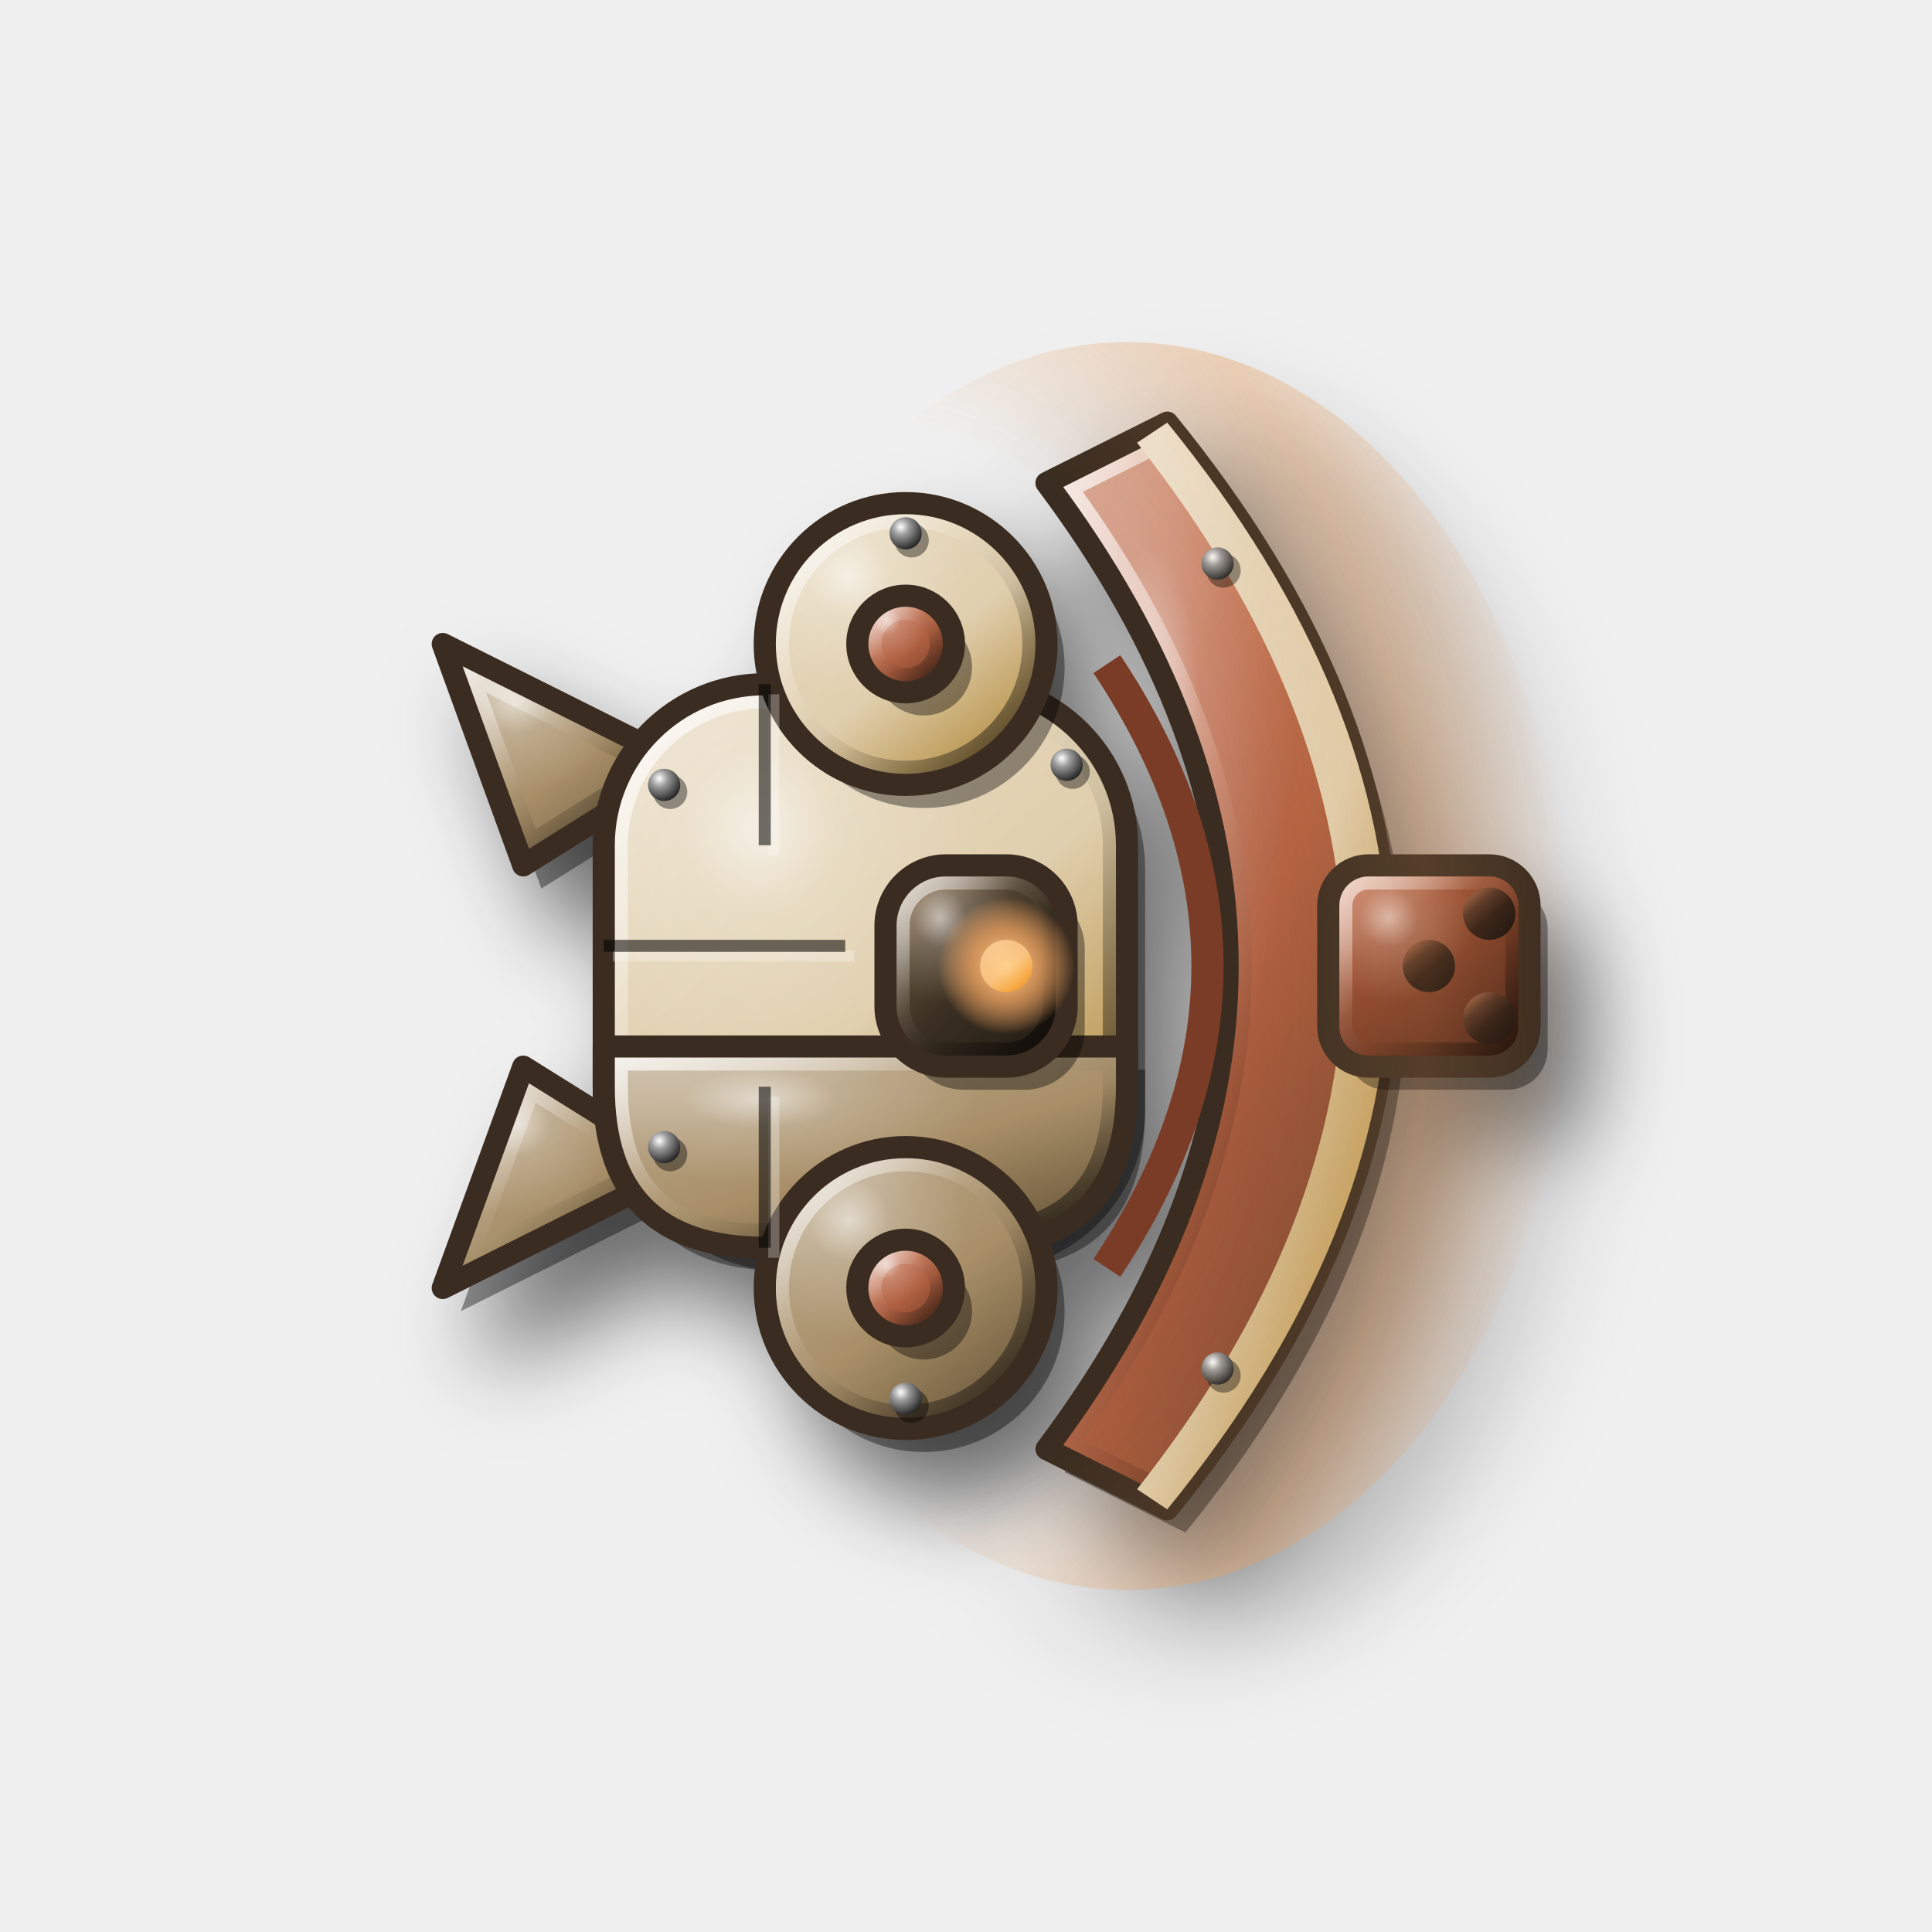
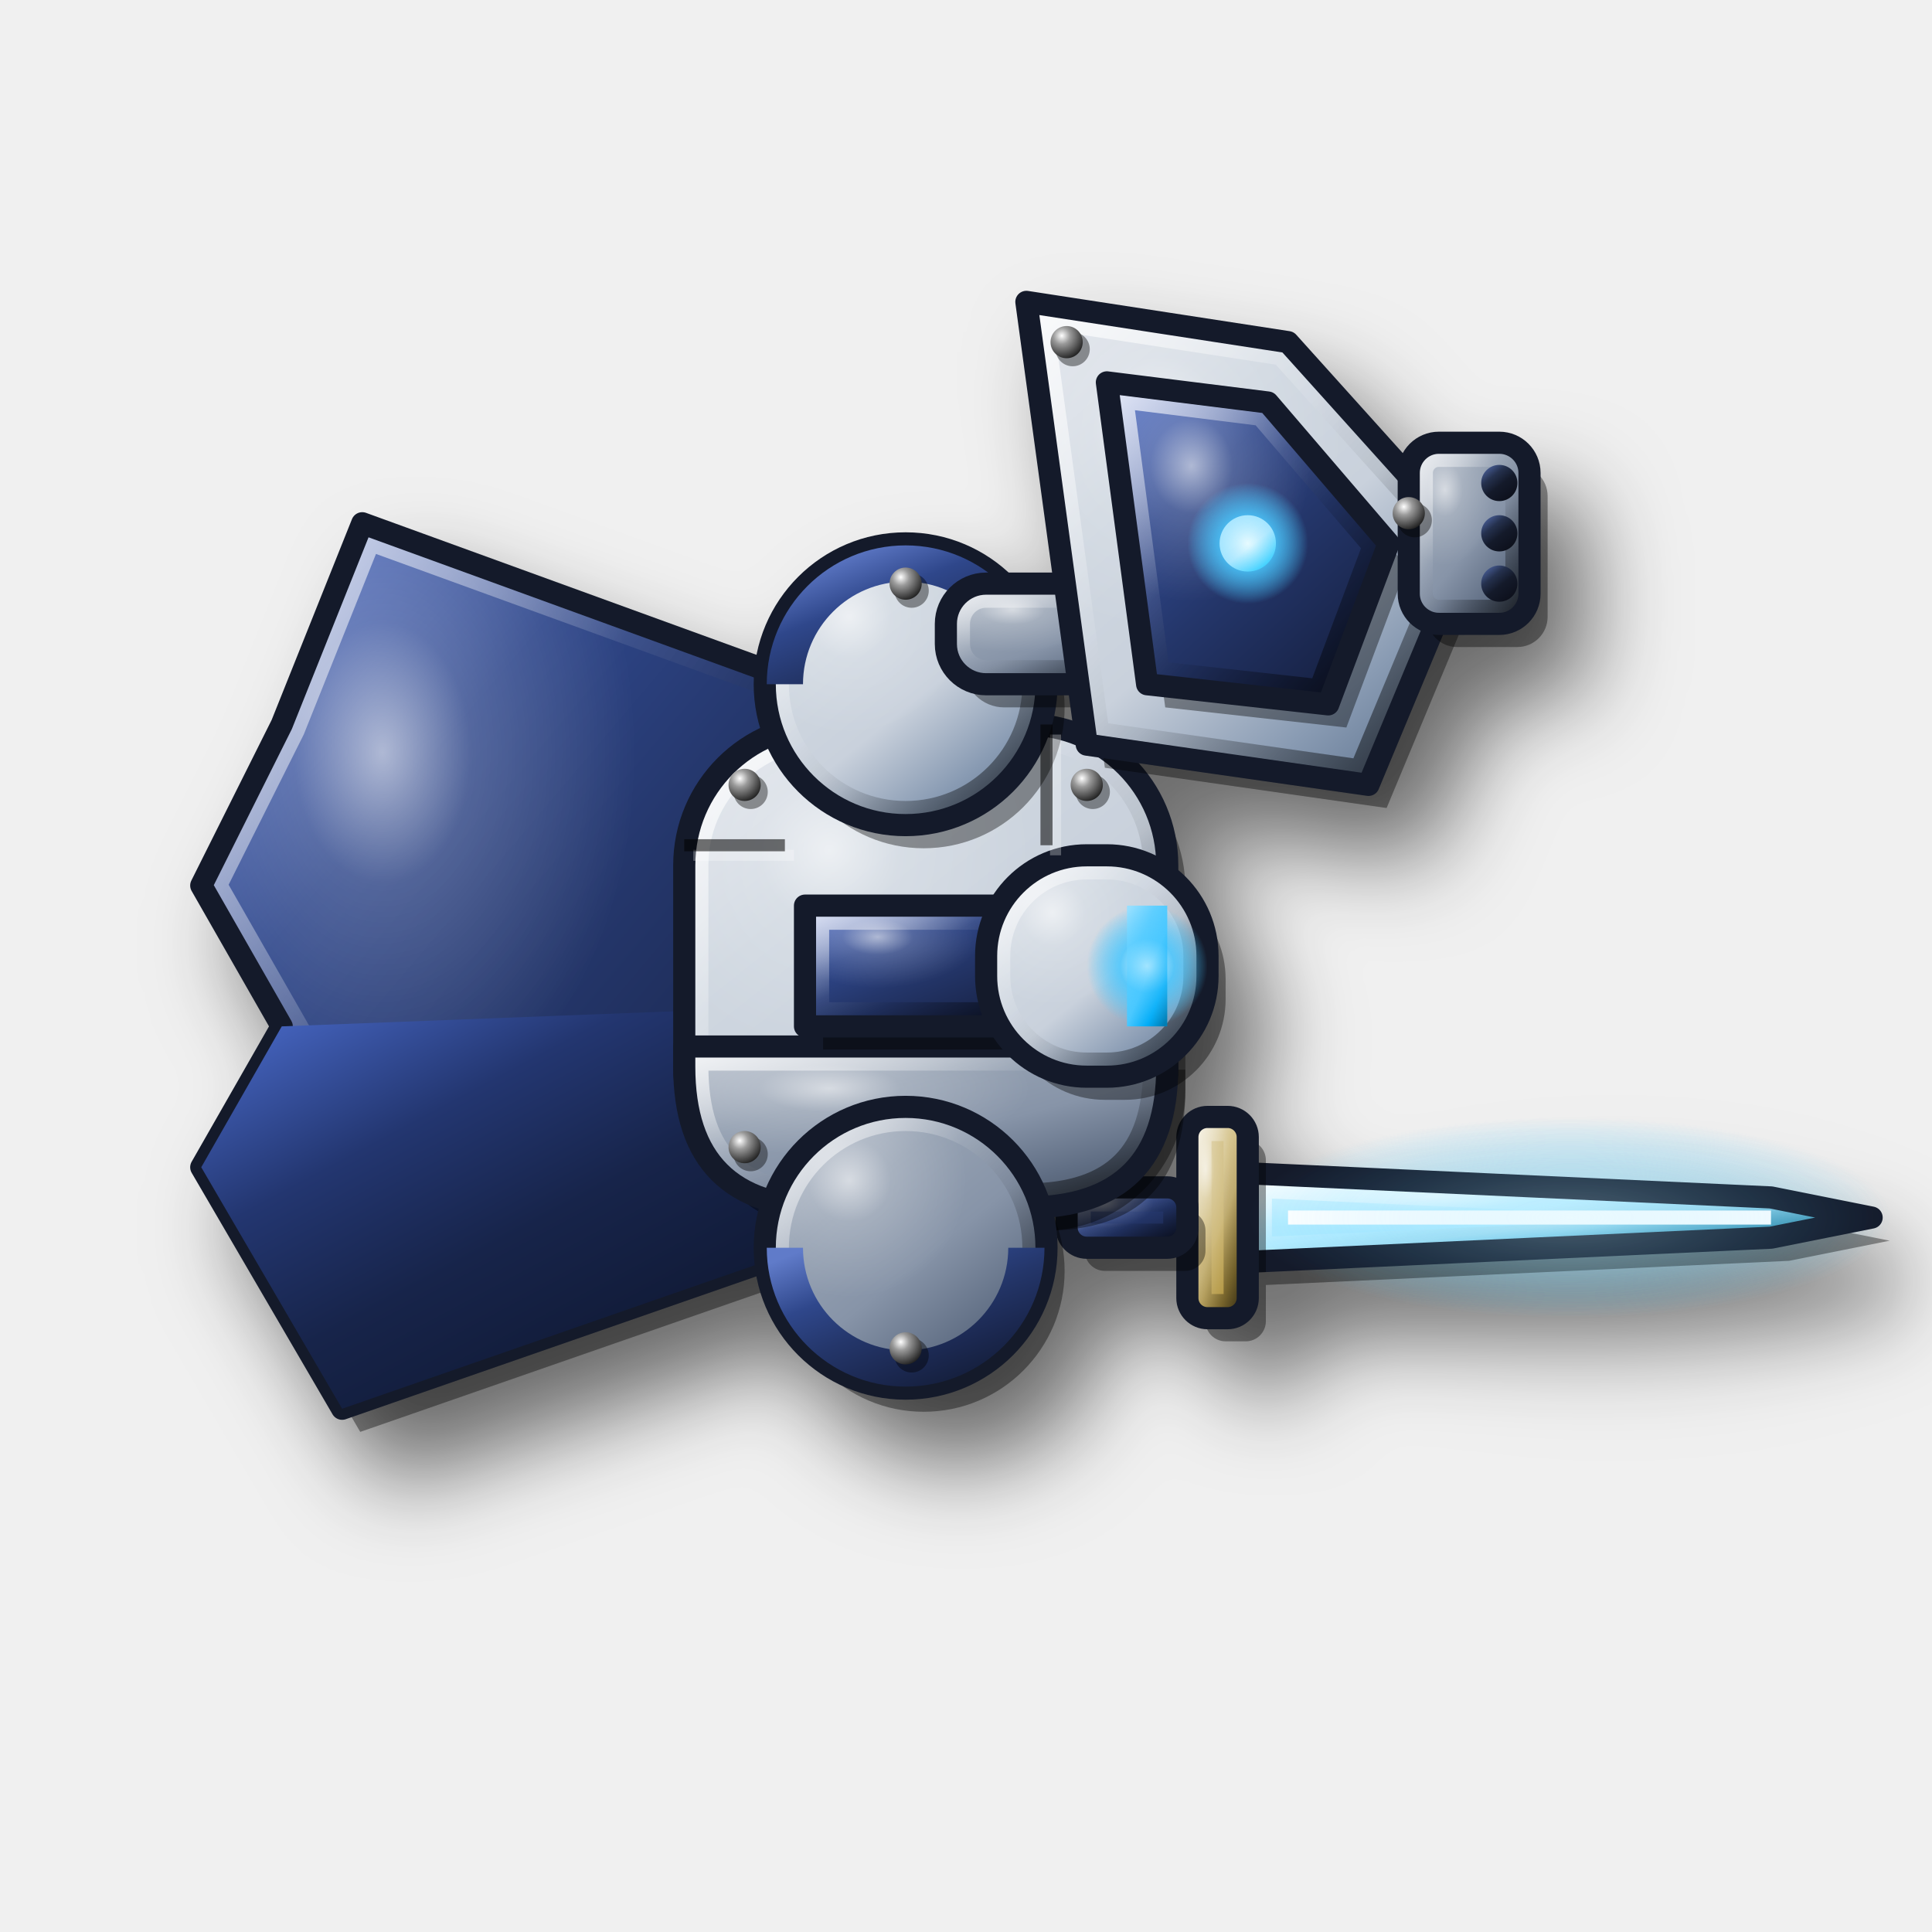
<svg xmlns="http://www.w3.org/2000/svg" viewBox="-48 -48 96 96" width="96" height="96">
  <defs>
-     <radialGradient id="ward" cx="0.2" cy="0.5" r="0.8">
-       <stop offset="0.55" stop-color="#e8a060" stop-opacity="0" />
-       <stop offset="0.8" stop-color="#e8a060" stop-opacity="0.28" />
-       <stop offset="1" stop-color="#e8a060" stop-opacity="0" />
-     </radialGradient>
-     <radialGradient id="eye">
-       <stop offset="0" stop-color="#ffcf8a" />
-       <stop offset="0.5" stop-color="#e8a060" stop-opacity="0.7" />
-       <stop offset="1" stop-color="#e8a060" stop-opacity="0" />
+     <radialGradient id="c">
+       <stop offset="0" stop-color="#e6faff" />
+       <stop offset="0.45" stop-color="#4ac8ff" stop-opacity="0.75" />
+       <stop offset="1" stop-color="#4ac8ff" stop-opacity="0" />
+     </radialGradient>
+     <radialGradient id="bl" cx="0.5" cy="0.5" r="0.5">
+       <stop offset="0" stop-color="#bff0ff" stop-opacity="0.6" />
+       <stop offset="1" stop-color="#4ac8ff" stop-opacity="0" />
    </radialGradient>
    <linearGradient id="bev_n" x1="0" y1="0" x2="1" y2="1">
      <stop offset="0" stop-color="#ffffff" stop-opacity="0.85" />
      <stop offset="0.42" stop-color="#ffffff" stop-opacity="0.08" />
      <stop offset="0.58" stop-color="#000000" stop-opacity="0.08" />
      <stop offset="1" stop-color="#000000" stop-opacity="0.7" />
    </linearGradient>
    <radialGradient id="spec_n" cx="0.3" cy="0.26" r="0.42">
      <stop offset="0" stop-color="#ffffff" stop-opacity="0.6" />
      <stop offset="0.35" stop-color="#ffffff" stop-opacity="0.18" />
      <stop offset="1" stop-color="#ffffff" stop-opacity="0" />
    </radialGradient>
    <linearGradient id="bev_f" x1="0" y1="1" x2="1" y2="0">
      <stop offset="0" stop-color="#ffffff" stop-opacity="0.85" />
      <stop offset="0.42" stop-color="#ffffff" stop-opacity="0.08" />
      <stop offset="0.58" stop-color="#000000" stop-opacity="0.08" />
      <stop offset="1" stop-color="#000000" stop-opacity="0.7" />
    </linearGradient>
    <radialGradient id="spec_f" cx="0.3" cy="0.72" r="0.42">
      <stop offset="0" stop-color="#ffffff" stop-opacity="0.6" />
      <stop offset="0.35" stop-color="#ffffff" stop-opacity="0.18" />
      <stop offset="1" stop-color="#ffffff" stop-opacity="0" />
    </radialGradient>
    <radialGradient id="rivet" cx="0.35" cy="0.3" r="0.75">
      <stop offset="0" stop-color="#ffffff" />
      <stop offset="0.35" stop-color="#9a9a9a" />
      <stop offset="1" stop-color="#202020" />
    </radialGradient>
    <filter id="dropsh" x="-30%" y="-30%" width="160%" height="160%">
      <feGaussianBlur in="SourceAlpha" stdDeviation="2.2" />
      <feComponentTransfer>
        <feFuncA type="linear" slope="0.55" />
      </feComponentTransfer>
    </filter>
-     <linearGradient id="ma88f68_n" x1="0.1" y1="0" x2="0.9" y2="1">
-       <stop offset="0" stop-color="#cdbea7" />
-       <stop offset="0.3" stop-color="#b29c7a" />
-       <stop offset="0.55" stop-color="#a88f68" />
-       <stop offset="0.8" stop-color="#816c4b" />
-       <stop offset="1" stop-color="#5f4f37" />
+     <linearGradient id="m24366a_n" x1="0.1" y1="0" x2="0.9" y2="1">
+       <stop offset="0" stop-color="#607bc9" />
+       <stop offset="0.3" stop-color="#2f478b" />
+       <stop offset="0.55" stop-color="#24366a" />
+       <stop offset="0.8" stop-color="#1b2850" />
+       <stop offset="1" stop-color="#141e3a" />
    </linearGradient>
    <clipPath id="c1">
-       <path d="M-14 -10 L-26 -16 L-22 -5 Z" />
-     </clipPath>
+       <path d="M-8 -14 L-30 -22 L-34 -12 L-38 -4 L-34 3 L-38 10 L-31 22 L-8 14 Z" />
+     </clipPath>
+     <linearGradient id="m17244a_n" x1="0.1" y1="0" x2="0.9" y2="1">
+       <stop offset="0" stop-color="#4868c6" />
+       <stop offset="0.3" stop-color="#233670" />
+       <stop offset="0.55" stop-color="#17244a" />
+       <stop offset="0.8" stop-color="#111b38" />
+       <stop offset="1" stop-color="#0d1429" />
+     </linearGradient>
+     <linearGradient id="ma8e8ff_n" x1="0.1" y1="0" x2="0.9" y2="1">
+       <stop offset="0" stop-color="#cdf2ff" />
+       <stop offset="0.3" stop-color="#b2ebff" />
+       <stop offset="0.55" stop-color="#a8e8ff" />
+       <stop offset="0.8" stop-color="#3eccff" />
+       <stop offset="1" stop-color="#00abe9" />
+     </linearGradient>
    <clipPath id="c2">
-       <path d="M-14 10 L-26 16 L-22 5 Z" />
-     </clipPath>
-     <linearGradient id="me0cfae_n" x1="0.1" y1="0" x2="0.9" y2="1">
-       <stop offset="0" stop-color="#ede3d0" />
-       <stop offset="0.3" stop-color="#e4d5b8" />
-       <stop offset="0.55" stop-color="#e0cfae" />
-       <stop offset="0.8" stop-color="#c4a466" />
-       <stop offset="1" stop-color="#9e7d3d" />
+       <path d="M14 10.3 L40 11.5 L45 12.5 L40 13.5 L14 14.7 Z" />
+     </clipPath>
+     <linearGradient id="m000_n" x1="0.1" y1="0" x2="0.9" y2="1">
+       <stop offset="0" stop-color="#6b6b6b" />
+       <stop offset="0.3" stop-color="#1f1f1f" />
+       <stop offset="0.55" stop-color="#000" />
+       <stop offset="0.8" stop-color="#000000" />
+       <stop offset="1" stop-color="#000000" />
    </linearGradient>
    <clipPath id="c3">
-       <rect x="-18" y="-14" width="26" height="28" rx="8" />
-     </clipPath>
+       <path d="M16 12.5 L40 12.5" />
+     </clipPath>
+     <linearGradient id="mcdb878_n" x1="0.1" y1="0" x2="0.9" y2="1">
+       <stop offset="0" stop-color="#e2d6b1" />
+       <stop offset="0.3" stop-color="#d3c188" />
+       <stop offset="0.55" stop-color="#cdb878" />
+       <stop offset="0.8" stop-color="#b29642" />
+       <stop offset="1" stop-color="#826e30" />
+     </linearGradient>
    <clipPath id="c4">
-       <path d="M-18 4 L8 4 L8 6 Q8 14 0 14 L-10 14 Q-18 14 -18 6 Z" />
+       <rect x="11" y="7.5" width="3" height="10" rx="1" />
    </clipPath>
    <clipPath id="c5">
-       <circle cx="-3" cy="-16" r="7" />
-     </clipPath>
+       <rect x="5" y="11" width="6" height="3" rx="1" />
+     </clipPath>
+     <linearGradient id="mc9d1dc_n" x1="0.1" y1="0" x2="0.9" y2="1">
+       <stop offset="0" stop-color="#e0e4eb" />
+       <stop offset="0.3" stop-color="#cfd7e0" />
+       <stop offset="0.55" stop-color="#c9d1dc" />
+       <stop offset="0.8" stop-color="#899bb3" />
+       <stop offset="1" stop-color="#5b708c" />
+     </linearGradient>
    <clipPath id="c6">
-       <circle cx="-3" cy="16" r="7" />
-     </clipPath>
-     <linearGradient id="mb06040_n" x1="0.1" y1="0" x2="0.9" y2="1">
-       <stop offset="0" stop-color="#d5a18c" />
-       <stop offset="0.3" stop-color="#c07051" />
-       <stop offset="0.55" stop-color="#b06040" />
-       <stop offset="0.8" stop-color="#844830" />
-       <stop offset="1" stop-color="#613523" />
+       <rect x="-14" y="-12" width="24" height="24" rx="7" />
+     </clipPath>
+     <linearGradient id="m8794a8_n" x1="0.1" y1="0" x2="0.9" y2="1">
+       <stop offset="0" stop-color="#b9c1cd" />
+       <stop offset="0.3" stop-color="#95a1b2" />
+       <stop offset="0.55" stop-color="#8794a8" />
+       <stop offset="0.8" stop-color="#606e84" />
+       <stop offset="1" stop-color="#465161" />
    </linearGradient>
    <clipPath id="c7">
-       <circle cx="-3" cy="-16" r="2.4" />
+       <path d="M-14 4 L10 4 L10 5 Q10 12 3 12 L-7 12 Q-14 12 -14 5 Z" />
    </clipPath>
    <clipPath id="c8">
-       <circle cx="-3" cy="16" r="2.4" />
+       <path d="M-8 -3 L4 -3 L4 3 L-8 3 Z" />
    </clipPath>
    <clipPath id="c9">
-       <path d="M10 -27 Q32 0 10 27 L4 24 Q22 0 4 -24 Z" />
-     </clipPath>
-     <linearGradient id="m7a3c26_n" x1="0.1" y1="0" x2="0.9" y2="1">
-       <stop offset="0" stop-color="#cf8064" />
-       <stop offset="0.3" stop-color="#9a4c30" />
-       <stop offset="0.55" stop-color="#7a3c26" />
-       <stop offset="0.8" stop-color="#5c2d1c" />
-       <stop offset="1" stop-color="#432115" />
-     </linearGradient>
+       <circle cx="-3" cy="-14" r="7" />
+     </clipPath>
    <clipPath id="c10">
-       <rect x="18" y="-5" width="10" height="10" rx="2" />
-     </clipPath>
-     <linearGradient id="m2a1a12_n" x1="0.1" y1="0" x2="0.9" y2="1">
-       <stop offset="0" stop-color="#ae6c4b" />
-       <stop offset="0.3" stop-color="#503122" />
-       <stop offset="0.55" stop-color="#2a1a12" />
-       <stop offset="0.8" stop-color="#1f140e" />
-       <stop offset="1" stop-color="#170e0a" />
-     </linearGradient>
-     <linearGradient id="m3a2f22_n" x1="0.1" y1="0" x2="0.9" y2="1">
-       <stop offset="0" stop-color="#a58866" />
-       <stop offset="0.3" stop-color="#5a4935" />
-       <stop offset="0.55" stop-color="#3a2f22" />
-       <stop offset="0.8" stop-color="#2c2319" />
-       <stop offset="1" stop-color="#201a13" />
-     </linearGradient>
+       <circle cx="-3" cy="14" r="7" />
+     </clipPath>
    <clipPath id="c11">
-       <rect x="-4" y="-5" width="9" height="10" rx="3" />
-     </clipPath>
-     <linearGradient id="mffcf8a_n" x1="0.1" y1="0" x2="0.9" y2="1">
-       <stop offset="0" stop-color="#ffe3bb" />
-       <stop offset="0.3" stop-color="#ffd598" />
-       <stop offset="0.55" stop-color="#ffcf8a" />
-       <stop offset="0.8" stop-color="#ffa728" />
-       <stop offset="1" stop-color="#d87f00" />
+       <rect x="-1" y="-19" width="11" height="5" rx="2" />
+     </clipPath>
+     <clipPath id="c12">
+       <path d="M3 -33 L16 -31 L25 -21 L20 -9 L6 -11 Z" />
+     </clipPath>
+     <clipPath id="c13">
+       <path d="M7 -29 L15 -28 L21 -21 L18 -13 L9 -14 Z" />
+     </clipPath>
+     <linearGradient id="me6faff_n" x1="0.1" y1="0" x2="0.9" y2="1">
+       <stop offset="0" stop-color="#f0fcff" />
+       <stop offset="0.3" stop-color="#e9fbff" />
+       <stop offset="0.55" stop-color="#e6faff" />
+       <stop offset="0.8" stop-color="#6de2ff" />
+       <stop offset="1" stop-color="#0cceff" />
+     </linearGradient>
+     <clipPath id="c14">
+       <rect x="22" y="-26" width="6" height="9" rx="1.5" />
+     </clipPath>
+     <linearGradient id="m141a2a_n" x1="0.1" y1="0" x2="0.9" y2="1">
+       <stop offset="0" stop-color="#5169a9" />
+       <stop offset="0.3" stop-color="#25314e" />
+       <stop offset="0.55" stop-color="#141a2a" />
+       <stop offset="0.8" stop-color="#0f1320" />
+       <stop offset="1" stop-color="#0b0e17" />
+     </linearGradient>
+     <clipPath id="c15">
+       <rect x="1" y="-5.5" width="11" height="11" rx="5" />
+     </clipPath>
+     <linearGradient id="m4ac8ff_n" x1="0.1" y1="0" x2="0.9" y2="1">
+       <stop offset="0" stop-color="#96dfff" />
+       <stop offset="0.3" stop-color="#60cfff" />
+       <stop offset="0.55" stop-color="#4ac8ff" />
+       <stop offset="0.8" stop-color="#00acf7" />
+       <stop offset="1" stop-color="#007eb5" />
    </linearGradient>
  </defs>
  <use href="#art" id="dropshadow" filter="url(#dropsh)" transform="translate(2.2,3)" />
  <g id="art">
    <g>
-       <path d="M-14 -10 L-26 -16 L-22 -5 Z" fill="#000000" fill-opacity="0.38" transform="translate(0.9,1.15)" />
-       <path d="M-14 -10 L-26 -16 L-22 -5 Z" fill="url(#ma88f68_n)" stroke="none" />
-       <path d="M-14 -10 L-26 -16 L-22 -5 Z" fill="url(#spec_n)" stroke="none" />
+       <path d="M-8 -14 L-30 -22 L-34 -12 L-38 -4 L-34 3 L-38 10 L-31 22 L-8 14 Z" fill="#000000" fill-opacity="0.38" transform="translate(0.9,1.15) " />
+       <path d="M-8 -14 L-30 -22 L-34 -12 L-38 -4 L-34 3 L-38 10 L-31 22 L-8 14 Z" fill="url(#m24366a_n)" stroke="none" />
+       <path d="M-8 -14 L-30 -22 L-34 -12 L-38 -4 L-34 3 L-38 10 L-31 22 L-8 14 Z" fill="url(#spec_n)" stroke="none" />
      <g clip-path="url(#c1)">
-         <path d="M-14 -10 L-26 -16 L-22 -5 Z" fill="none" stroke="url(#bev_n)" stroke-width="2.4" />
-       </g>
-       <path d="M-14 -10 L-26 -16 L-22 -5 Z" fill="none" stroke="#3a2c20" stroke-width="1.1" stroke-linejoin="round" />
-     </g>
-     <g>
-       <path d="M-14 10 L-26 16 L-22 5 Z" fill="#000000" fill-opacity="0.38" transform="translate(0.9,1.15)" />
-       <path d="M-14 10 L-26 16 L-22 5 Z" fill="url(#ma88f68_n)" stroke="none" />
-       <path d="M-14 10 L-26 16 L-22 5 Z" fill="url(#spec_n)" stroke="none" />
+         <path d="M-8 -14 L-30 -22 L-34 -12 L-38 -4 L-34 3 L-38 10 L-31 22 L-8 14 Z" fill="none" stroke="url(#bev_n)" stroke-width="2.4" />
+       </g>
+       <path d="M-8 -14 L-30 -22 L-34 -12 L-38 -4 L-34 3 L-38 10 L-31 22 L-8 14 Z" fill="none" stroke="#141a2a" stroke-width="1.1" stroke-linejoin="round" />
+     </g>
+     <g>
+       <path d="M-8 2 L-34 3 L-38 10 L-31 22 L-8 14 Z" fill="url(#m17244a_n)" stroke="none" />
+     </g>
+     <ellipse cx="30" cy="12.5" rx="16" ry="5" stroke="none" stroke-width="1.1" stroke-linejoin="round" fill="url(#bl)" />
+     <g>
+       <path d="M14 10.3 L40 11.5 L45 12.5 L40 13.5 L14 14.7 Z" fill="#000000" fill-opacity="0.38" transform="translate(0.9,1.15) " />
+       <path d="M14 10.3 L40 11.5 L45 12.5 L40 13.5 L14 14.7 Z" fill="url(#ma8e8ff_n)" stroke="none" />
+       <path d="M14 10.3 L40 11.5 L45 12.5 L40 13.5 L14 14.7 Z" fill="url(#spec_n)" stroke="none" />
      <g clip-path="url(#c2)">
-         <path d="M-14 10 L-26 16 L-22 5 Z" fill="none" stroke="url(#bev_n)" stroke-width="2.4" />
-       </g>
-       <path d="M-14 10 L-26 16 L-22 5 Z" fill="none" stroke="#3a2c20" stroke-width="1.1" stroke-linejoin="round" />
-     </g>
-     <g>
-       <rect x="-18" y="-14" width="26" height="28" rx="8" fill="#000000" fill-opacity="0.38" transform="translate(0.9,1.15)" />
-       <rect x="-18" y="-14" width="26" height="28" rx="8" fill="url(#me0cfae_n)" stroke="none" />
-       <rect x="-18" y="-14" width="26" height="28" rx="8" fill="url(#spec_n)" stroke="none" />
+         <path d="M14 10.3 L40 11.5 L45 12.5 L40 13.5 L14 14.7 Z" fill="none" stroke="url(#bev_n)" stroke-width="2.4" />
+       </g>
+       <path d="M14 10.3 L40 11.5 L45 12.5 L40 13.5 L14 14.7 Z" fill="none" stroke="#141a2a" stroke-width="1.1" stroke-linejoin="round" />
+     </g>
+     <g>
+       <path d="M16 12.5 L40 12.5" fill="#000000" fill-opacity="0.38" transform="translate(0.9,1.15) " />
+       <path d="M16 12.5 L40 12.5" fill="url(#m000_n)" stroke="none" />
+       <path d="M16 12.5 L40 12.5" fill="url(#spec_n)" stroke="none" />
      <g clip-path="url(#c3)">
-         <rect x="-18" y="-14" width="26" height="28" rx="8" fill="none" stroke="url(#bev_n)" stroke-width="2.4" />
-       </g>
-       <rect x="-18" y="-14" width="26" height="28" rx="8" fill="none" stroke="#3a2c20" stroke-width="1.1" stroke-linejoin="round" />
-     </g>
-     <g>
-       <path d="M-18 4 L8 4 L8 6 Q8 14 0 14 L-10 14 Q-18 14 -18 6 Z" fill="#000000" fill-opacity="0.38" transform="translate(0.9,1.15)" />
-       <path d="M-18 4 L8 4 L8 6 Q8 14 0 14 L-10 14 Q-18 14 -18 6 Z" fill="url(#ma88f68_n)" stroke="none" />
-       <path d="M-18 4 L8 4 L8 6 Q8 14 0 14 L-10 14 Q-18 14 -18 6 Z" fill="url(#spec_n)" stroke="none" />
+         <path d="M16 12.5 L40 12.5" fill="none" stroke="url(#bev_n)" stroke-width="2.4" />
+       </g>
+       <path d="M16 12.5 L40 12.5" fill="none" stroke="#ffffff" stroke-width="0.7" stroke-linejoin="round" />
+     </g>
+     <g>
+       <rect x="11" y="7.5" width="3" height="10" rx="1" fill="#000000" fill-opacity="0.38" transform="translate(0.9,1.15) " />
+       <rect x="11" y="7.5" width="3" height="10" rx="1" fill="url(#mcdb878_n)" stroke="none" />
+       <rect x="11" y="7.5" width="3" height="10" rx="1" fill="url(#spec_n)" stroke="none" />
      <g clip-path="url(#c4)">
-         <path d="M-18 4 L8 4 L8 6 Q8 14 0 14 L-10 14 Q-18 14 -18 6 Z" fill="none" stroke="url(#bev_n)" stroke-width="2.4" />
-       </g>
-       <path d="M-18 4 L8 4 L8 6 Q8 14 0 14 L-10 14 Q-18 14 -18 6 Z" fill="none" stroke="#3a2c20" stroke-width="1.1" stroke-linejoin="round" />
-     </g>
-     <g>
-       <circle cx="-3" cy="-16" r="7" fill="#000000" fill-opacity="0.38" transform="translate(0.9,1.15)" />
-       <circle cx="-3" cy="-16" r="7" fill="url(#me0cfae_n)" stroke="none" />
-       <circle cx="-3" cy="-16" r="7" fill="url(#spec_n)" stroke="none" />
+         <rect x="11" y="7.5" width="3" height="10" rx="1" fill="none" stroke="url(#bev_n)" stroke-width="2.4" />
+       </g>
+       <rect x="11" y="7.5" width="3" height="10" rx="1" fill="none" stroke="#141a2a" stroke-width="1.1" stroke-linejoin="round" />
+     </g>
+     <g>
+       <rect x="5" y="11" width="6" height="3" rx="1" fill="#000000" fill-opacity="0.38" transform="translate(0.9,1.15) " />
+       <rect x="5" y="11" width="6" height="3" rx="1" fill="url(#m24366a_n)" stroke="none" />
+       <rect x="5" y="11" width="6" height="3" rx="1" fill="url(#spec_n)" stroke="none" />
      <g clip-path="url(#c5)">
-         <circle cx="-3" cy="-16" r="7" fill="none" stroke="url(#bev_n)" stroke-width="2.4" />
-       </g>
-       <circle cx="-3" cy="-16" r="7" fill="none" stroke="#3a2c20" stroke-width="1.1" stroke-linejoin="round" />
-     </g>
-     <g>
-       <circle cx="-3" cy="16" r="7" fill="#000000" fill-opacity="0.38" transform="translate(0.9,1.15)" />
-       <circle cx="-3" cy="16" r="7" fill="url(#ma88f68_n)" stroke="none" />
-       <circle cx="-3" cy="16" r="7" fill="url(#spec_n)" stroke="none" />
+         <rect x="5" y="11" width="6" height="3" rx="1" fill="none" stroke="url(#bev_n)" stroke-width="2.4" />
+       </g>
+       <rect x="5" y="11" width="6" height="3" rx="1" fill="none" stroke="#141a2a" stroke-width="1.1" stroke-linejoin="round" />
+     </g>
+     <g>
+       <rect x="-14" y="-12" width="24" height="24" rx="7" fill="#000000" fill-opacity="0.38" transform="translate(0.9,1.15) " />
+       <rect x="-14" y="-12" width="24" height="24" rx="7" fill="url(#mc9d1dc_n)" stroke="none" />
+       <rect x="-14" y="-12" width="24" height="24" rx="7" fill="url(#spec_n)" stroke="none" />
      <g clip-path="url(#c6)">
-         <circle cx="-3" cy="16" r="7" fill="none" stroke="url(#bev_n)" stroke-width="2.4" />
-       </g>
-       <circle cx="-3" cy="16" r="7" fill="none" stroke="#3a2c20" stroke-width="1.1" stroke-linejoin="round" />
-     </g>
-     <g>
-       <circle cx="-3" cy="-16" r="2.4" fill="#000000" fill-opacity="0.38" transform="translate(0.9,1.15)" />
-       <circle cx="-3" cy="-16" r="2.4" fill="url(#mb06040_n)" stroke="none" />
-       <circle cx="-3" cy="-16" r="2.4" fill="url(#spec_n)" stroke="none" />
+         <rect x="-14" y="-12" width="24" height="24" rx="7" fill="none" stroke="url(#bev_n)" stroke-width="2.4" />
+       </g>
+       <rect x="-14" y="-12" width="24" height="24" rx="7" fill="none" stroke="#141a2a" stroke-width="1.1" stroke-linejoin="round" />
+     </g>
+     <g>
+       <path d="M-14 4 L10 4 L10 5 Q10 12 3 12 L-7 12 Q-14 12 -14 5 Z" fill="#000000" fill-opacity="0.38" transform="translate(0.9,1.15) " />
+       <path d="M-14 4 L10 4 L10 5 Q10 12 3 12 L-7 12 Q-14 12 -14 5 Z" fill="url(#m8794a8_n)" stroke="none" />
+       <path d="M-14 4 L10 4 L10 5 Q10 12 3 12 L-7 12 Q-14 12 -14 5 Z" fill="url(#spec_n)" stroke="none" />
      <g clip-path="url(#c7)">
-         <circle cx="-3" cy="-16" r="2.4" fill="none" stroke="url(#bev_n)" stroke-width="2.4" />
-       </g>
-       <circle cx="-3" cy="-16" r="2.4" fill="none" stroke="#3a2c20" stroke-width="1.1" stroke-linejoin="round" />
-     </g>
-     <g>
-       <circle cx="-3" cy="16" r="2.4" fill="#000000" fill-opacity="0.38" transform="translate(0.9,1.15)" />
-       <circle cx="-3" cy="16" r="2.4" fill="url(#mb06040_n)" stroke="none" />
-       <circle cx="-3" cy="16" r="2.4" fill="url(#spec_n)" stroke="none" />
+         <path d="M-14 4 L10 4 L10 5 Q10 12 3 12 L-7 12 Q-14 12 -14 5 Z" fill="none" stroke="url(#bev_n)" stroke-width="2.4" />
+       </g>
+       <path d="M-14 4 L10 4 L10 5 Q10 12 3 12 L-7 12 Q-14 12 -14 5 Z" fill="none" stroke="#141a2a" stroke-width="1.1" stroke-linejoin="round" />
+     </g>
+     <g>
+       <path d="M-8 -3 L4 -3 L4 3 L-8 3 Z" fill="#000000" fill-opacity="0.38" transform="translate(0.9,1.15) " />
+       <path d="M-8 -3 L4 -3 L4 3 L-8 3 Z" fill="url(#m24366a_n)" stroke="none" />
+       <path d="M-8 -3 L4 -3 L4 3 L-8 3 Z" fill="url(#spec_n)" stroke="none" />
      <g clip-path="url(#c8)">
-         <circle cx="-3" cy="16" r="2.4" fill="none" stroke="url(#bev_n)" stroke-width="2.4" />
-       </g>
-       <circle cx="-3" cy="16" r="2.4" fill="none" stroke="#3a2c20" stroke-width="1.1" stroke-linejoin="round" />
-     </g>
-     <ellipse cx="8" cy="0" rx="22" ry="31" stroke="none" stroke-width="1.1" stroke-linejoin="round" fill="url(#ward)" />
-     <g>
-       <path d="M10 -27 Q32 0 10 27 L4 24 Q22 0 4 -24 Z" fill="#000000" fill-opacity="0.38" transform="translate(0.9,1.15)" />
-       <path d="M10 -27 Q32 0 10 27 L4 24 Q22 0 4 -24 Z" fill="url(#mb06040_n)" stroke="none" />
-       <path d="M10 -27 Q32 0 10 27 L4 24 Q22 0 4 -24 Z" fill="url(#spec_n)" stroke="none" />
+         <path d="M-8 -3 L4 -3 L4 3 L-8 3 Z" fill="none" stroke="url(#bev_n)" stroke-width="2.4" />
+       </g>
+       <path d="M-8 -3 L4 -3 L4 3 L-8 3 Z" fill="none" stroke="#141a2a" stroke-width="1.1" stroke-linejoin="round" />
+     </g>
+     <g>
+       <circle cx="-3" cy="-14" r="7" fill="#000000" fill-opacity="0.38" transform="translate(0.9,1.15) " />
+       <circle cx="-3" cy="-14" r="7" fill="url(#mc9d1dc_n)" stroke="none" />
+       <circle cx="-3" cy="-14" r="7" fill="url(#spec_n)" stroke="none" />
      <g clip-path="url(#c9)">
-         <path d="M10 -27 Q32 0 10 27 L4 24 Q22 0 4 -24 Z" fill="none" stroke="url(#bev_n)" stroke-width="2.4" />
-       </g>
-       <path d="M10 -27 Q32 0 10 27 L4 24 Q22 0 4 -24 Z" fill="none" stroke="#3a2c20" stroke-width="1.1" stroke-linejoin="round" />
-     </g>
-     <g>
-       <path d="M10 -27 Q32 0 10 27 L8.5 26 Q29 0 8.5 -26 Z" fill="url(#me0cfae_n)" stroke="none" />
-     </g>
-     <path d="M7 15 Q17 0 7 -15" stroke="#7a3c26" stroke-width="1.6" stroke-linejoin="round" fill="none" />
-     <g>
-       <rect x="18" y="-5" width="10" height="10" rx="2" fill="#000000" fill-opacity="0.38" transform="translate(0.9,1.15)" />
-       <rect x="18" y="-5" width="10" height="10" rx="2" fill="url(#m7a3c26_n)" stroke="none" />
-       <rect x="18" y="-5" width="10" height="10" rx="2" fill="url(#spec_n)" stroke="none" />
+         <circle cx="-3" cy="-14" r="7" fill="none" stroke="url(#bev_n)" stroke-width="2.4" />
+       </g>
+       <circle cx="-3" cy="-14" r="7" fill="none" stroke="#141a2a" stroke-width="1.1" stroke-linejoin="round" />
+     </g>
+     <g>
+       <circle cx="-3" cy="14" r="7" fill="#000000" fill-opacity="0.38" transform="translate(0.9,1.15) " />
+       <circle cx="-3" cy="14" r="7" fill="url(#m8794a8_n)" stroke="none" />
+       <circle cx="-3" cy="14" r="7" fill="url(#spec_n)" stroke="none" />
      <g clip-path="url(#c10)">
-         <rect x="18" y="-5" width="10" height="10" rx="2" fill="none" stroke="url(#bev_n)" stroke-width="2.4" />
-       </g>
-       <rect x="18" y="-5" width="10" height="10" rx="2" fill="none" stroke="#3a2c20" stroke-width="1.1" stroke-linejoin="round" />
-     </g>
-     <g>
-       <circle cx="26" cy="-2.6" r="1.3" fill="url(#m2a1a12_n)" stroke="none" />
-     </g>
-     <g>
-       <circle cx="26" cy="2.6" r="1.3" fill="url(#m2a1a12_n)" stroke="none" />
-     </g>
-     <g>
-       <circle cx="23" cy="0" r="1.3" fill="url(#m2a1a12_n)" stroke="none" />
-     </g>
-     <g>
-       <rect x="-4" y="-5" width="9" height="10" rx="3" fill="#000000" fill-opacity="0.38" transform="translate(0.9,1.15)" />
-       <rect x="-4" y="-5" width="9" height="10" rx="3" fill="url(#m3a2f22_n)" stroke="none" />
-       <rect x="-4" y="-5" width="9" height="10" rx="3" fill="url(#spec_n)" stroke="none" />
+         <circle cx="-3" cy="14" r="7" fill="none" stroke="url(#bev_n)" stroke-width="2.4" />
+       </g>
+       <circle cx="-3" cy="14" r="7" fill="none" stroke="#141a2a" stroke-width="1.1" stroke-linejoin="round" />
+     </g>
+     <path d="M-9 -14 A6 6 0 0 1 3 -14" stroke="url(#m24366a_n)" stroke-width="1.8" stroke-linejoin="round" fill="none" />
+     <path d="M-9 14 A6 6 0 0 0 3 14" stroke="url(#m24366a_n)" stroke-width="1.8" stroke-linejoin="round" fill="none" />
+     <g>
+       <rect x="-1" y="-19" width="11" height="5" rx="2" fill="#000000" fill-opacity="0.38" transform="translate(0.9,1.15) " />
+       <rect x="-1" y="-19" width="11" height="5" rx="2" fill="url(#m8794a8_n)" stroke="none" />
+       <rect x="-1" y="-19" width="11" height="5" rx="2" fill="url(#spec_n)" stroke="none" />
      <g clip-path="url(#c11)">
-         <rect x="-4" y="-5" width="9" height="10" rx="3" fill="none" stroke="url(#bev_n)" stroke-width="2.4" />
-       </g>
-       <rect x="-4" y="-5" width="9" height="10" rx="3" fill="none" stroke="#3a2c20" stroke-width="1.1" stroke-linejoin="round" />
-     </g>
-     <circle cx="2" cy="0" r="3.4" stroke="none" stroke-width="1.1" stroke-linejoin="round" fill="url(#eye)" />
-     <g>
-       <circle cx="2" cy="0" r="1.3" fill="url(#mffcf8a_n)" stroke="none" />
+         <rect x="-1" y="-19" width="11" height="5" rx="2" fill="none" stroke="url(#bev_n)" stroke-width="2.4" />
+       </g>
+       <rect x="-1" y="-19" width="11" height="5" rx="2" fill="none" stroke="#141a2a" stroke-width="1.1" stroke-linejoin="round" />
+     </g>
+     <g>
+       <path d="M3 -33 L16 -31 L25 -21 L20 -9 L6 -11 Z" fill="#000000" fill-opacity="0.38" transform="translate(0.9,1.15) " />
+       <path d="M3 -33 L16 -31 L25 -21 L20 -9 L6 -11 Z" fill="url(#mc9d1dc_n)" stroke="none" />
+       <path d="M3 -33 L16 -31 L25 -21 L20 -9 L6 -11 Z" fill="url(#spec_n)" stroke="none" />
+       <g clip-path="url(#c12)">
+         <path d="M3 -33 L16 -31 L25 -21 L20 -9 L6 -11 Z" fill="none" stroke="url(#bev_n)" stroke-width="2.4" />
+       </g>
+       <path d="M3 -33 L16 -31 L25 -21 L20 -9 L6 -11 Z" fill="none" stroke="#141a2a" stroke-width="1.1" stroke-linejoin="round" />
+     </g>
+     <g>
+       <path d="M7 -29 L15 -28 L21 -21 L18 -13 L9 -14 Z" fill="#000000" fill-opacity="0.38" transform="translate(0.9,1.15) " />
+       <path d="M7 -29 L15 -28 L21 -21 L18 -13 L9 -14 Z" fill="url(#m24366a_n)" stroke="none" />
+       <path d="M7 -29 L15 -28 L21 -21 L18 -13 L9 -14 Z" fill="url(#spec_n)" stroke="none" />
+       <g clip-path="url(#c13)">
+         <path d="M7 -29 L15 -28 L21 -21 L18 -13 L9 -14 Z" fill="none" stroke="url(#bev_n)" stroke-width="2.4" />
+       </g>
+       <path d="M7 -29 L15 -28 L21 -21 L18 -13 L9 -14 Z" fill="none" stroke="#141a2a" stroke-width="1.1" stroke-linejoin="round" />
+     </g>
+     <circle cx="14" cy="-21" r="3" stroke="none" stroke-width="1.1" stroke-linejoin="round" fill="url(#c)" />
+     <g>
+       <circle cx="14" cy="-21" r="1.4" fill="url(#me6faff_n)" stroke="none" />
+     </g>
+     <g>
+       <rect x="22" y="-26" width="6" height="9" rx="1.5" fill="#000000" fill-opacity="0.38" transform="translate(0.9,1.15) " />
+       <rect x="22" y="-26" width="6" height="9" rx="1.5" fill="url(#m8794a8_n)" stroke="none" />
+       <rect x="22" y="-26" width="6" height="9" rx="1.5" fill="url(#spec_n)" stroke="none" />
+       <g clip-path="url(#c14)">
+         <rect x="22" y="-26" width="6" height="9" rx="1.5" fill="none" stroke="url(#bev_n)" stroke-width="2.4" />
+       </g>
+       <rect x="22" y="-26" width="6" height="9" rx="1.5" fill="none" stroke="#141a2a" stroke-width="1.1" stroke-linejoin="round" />
+     </g>
+     <g>
+       <circle cx="26.5" cy="-24" r="0.9" fill="url(#m141a2a_n)" stroke="none" />
+     </g>
+     <g>
+       <circle cx="26.5" cy="-21.5" r="0.9" fill="url(#m141a2a_n)" stroke="none" />
+     </g>
+     <g>
+       <circle cx="26.5" cy="-19" r="0.9" fill="url(#m141a2a_n)" stroke="none" />
+     </g>
+     <g>
+       <rect x="1" y="-5.5" width="11" height="11" rx="5" fill="#000000" fill-opacity="0.38" transform="translate(0.9,1.15) " />
+       <rect x="1" y="-5.5" width="11" height="11" rx="5" fill="url(#mc9d1dc_n)" stroke="none" />
+       <rect x="1" y="-5.5" width="11" height="11" rx="5" fill="url(#spec_n)" stroke="none" />
+       <g clip-path="url(#c15)">
+         <rect x="1" y="-5.5" width="11" height="11" rx="5" fill="none" stroke="url(#bev_n)" stroke-width="2.4" />
+       </g>
+       <rect x="1" y="-5.5" width="11" height="11" rx="5" fill="none" stroke="#141a2a" stroke-width="1.1" stroke-linejoin="round" />
+     </g>
+     <circle cx="9" cy="0" r="3" stroke="none" stroke-width="1.1" stroke-linejoin="round" fill="url(#c)" />
+     <g>
+       <rect x="8" y="-3" width="2" height="6" fill="url(#m4ac8ff_n)" stroke="none" />
    </g>
    <g id="detail">
-       <path d="M-10 -14 L-10 -6" fill="none" stroke="#ffffff" stroke-opacity="0.28" stroke-width="0.55" transform="translate(0.45,0.5)" />
-       <path d="M-10 -14 L-10 -6" fill="none" stroke="#000000" stroke-opacity="0.55" stroke-width="0.6" />
-       <path d="M-10 6 L-10 14" fill="none" stroke="#ffffff" stroke-opacity="0.28" stroke-width="0.55" transform="translate(0.45,0.5)" />
-       <path d="M-10 6 L-10 14" fill="none" stroke="#000000" stroke-opacity="0.55" stroke-width="0.6" />
-       <path d="M-18 -1 L-6 -1" fill="none" stroke="#ffffff" stroke-opacity="0.28" stroke-width="0.55" transform="translate(0.45,0.5)" />
-       <path d="M-18 -1 L-6 -1" fill="none" stroke="#000000" stroke-opacity="0.55" stroke-width="0.6" />
-       <circle cx="-14.7" cy="-8.65" r="0.85" fill="#000" fill-opacity="0.4" />
-       <circle cx="-15" cy="-9" r="0.8" fill="url(#rivet)" />
-       <circle cx="-14.7" cy="9.35" r="0.85" fill="#000" fill-opacity="0.4" />
-       <circle cx="-15" cy="9" r="0.8" fill="url(#rivet)" />
-       <circle cx="-2.7" cy="-21.15" r="0.85" fill="#000" fill-opacity="0.4" />
-       <circle cx="-3" cy="-21.5" r="0.8" fill="url(#rivet)" />
-       <circle cx="-2.7" cy="21.85" r="0.85" fill="#000" fill-opacity="0.4" />
-       <circle cx="-3" cy="21.5" r="0.8" fill="url(#rivet)" />
-       <circle cx="12.8" cy="-19.65" r="0.85" fill="#000" fill-opacity="0.4" />
-       <circle cx="12.5" cy="-20" r="0.8" fill="url(#rivet)" />
-       <circle cx="12.8" cy="20.35" r="0.85" fill="#000" fill-opacity="0.4" />
-       <circle cx="12.5" cy="20" r="0.8" fill="url(#rivet)" />
-       <circle cx="5.3" cy="-9.65" r="0.85" fill="#000" fill-opacity="0.4" />
-       <circle cx="5" cy="-10" r="0.8" fill="url(#rivet)" />
-       <ellipse cx="8" cy="0" rx="22" ry="31" fill="url(#ward)" stroke="none" opacity="0.55" />
-       <circle cx="2" cy="0" r="3.4" fill="url(#eye)" stroke="none" opacity="0.55" />
+       <path d="M-14 -6 L-9 -6" fill="none" stroke="#ffffff" stroke-opacity="0.28" stroke-width="0.55" transform="translate(0.45,0.5)" />
+       <path d="M-14 -6 L-9 -6" fill="none" stroke="#000000" stroke-opacity="0.55" stroke-width="0.6" />
+       <path d="M4 -12 L4 -6" fill="none" stroke="#ffffff" stroke-opacity="0.28" stroke-width="0.55" transform="translate(0.45,0.5)" />
+       <path d="M4 -12 L4 -6" fill="none" stroke="#000000" stroke-opacity="0.55" stroke-width="0.6" />
+       <circle cx="-10.7" cy="-8.65" r="0.85" fill="#000" fill-opacity="0.4" />
+       <circle cx="-11" cy="-9" r="0.8" fill="url(#rivet)" />
+       <circle cx="-10.7" cy="9.35" r="0.85" fill="#000" fill-opacity="0.4" />
+       <circle cx="-11" cy="9" r="0.8" fill="url(#rivet)" />
+       <circle cx="6.3" cy="-8.65" r="0.85" fill="#000" fill-opacity="0.4" />
+       <circle cx="6" cy="-9" r="0.8" fill="url(#rivet)" />
+       <circle cx="5.3" cy="-30.65" r="0.85" fill="#000" fill-opacity="0.4" />
+       <circle cx="5" cy="-31" r="0.8" fill="url(#rivet)" />
+       <circle cx="22.3" cy="-22.15" r="0.85" fill="#000" fill-opacity="0.4" />
+       <circle cx="22" cy="-22.5" r="0.8" fill="url(#rivet)" />
+       <circle cx="-2.7" cy="-18.65" r="0.85" fill="#000" fill-opacity="0.4" />
+       <circle cx="-3" cy="-19" r="0.8" fill="url(#rivet)" />
+       <circle cx="-2.7" cy="19.35" r="0.85" fill="#000" fill-opacity="0.4" />
+       <circle cx="-3" cy="19" r="0.8" fill="url(#rivet)" />
+       <ellipse cx="30" cy="12.5" rx="16" ry="5" fill="url(#bl)" stroke="none" opacity="0.55" />
+       <circle cx="14" cy="-21" r="3" fill="url(#c)" stroke="none" opacity="0.55" />
+       <circle cx="9" cy="0" r="3" fill="url(#c)" stroke="none" opacity="0.55" />
    </g>
  </g>
</svg>
